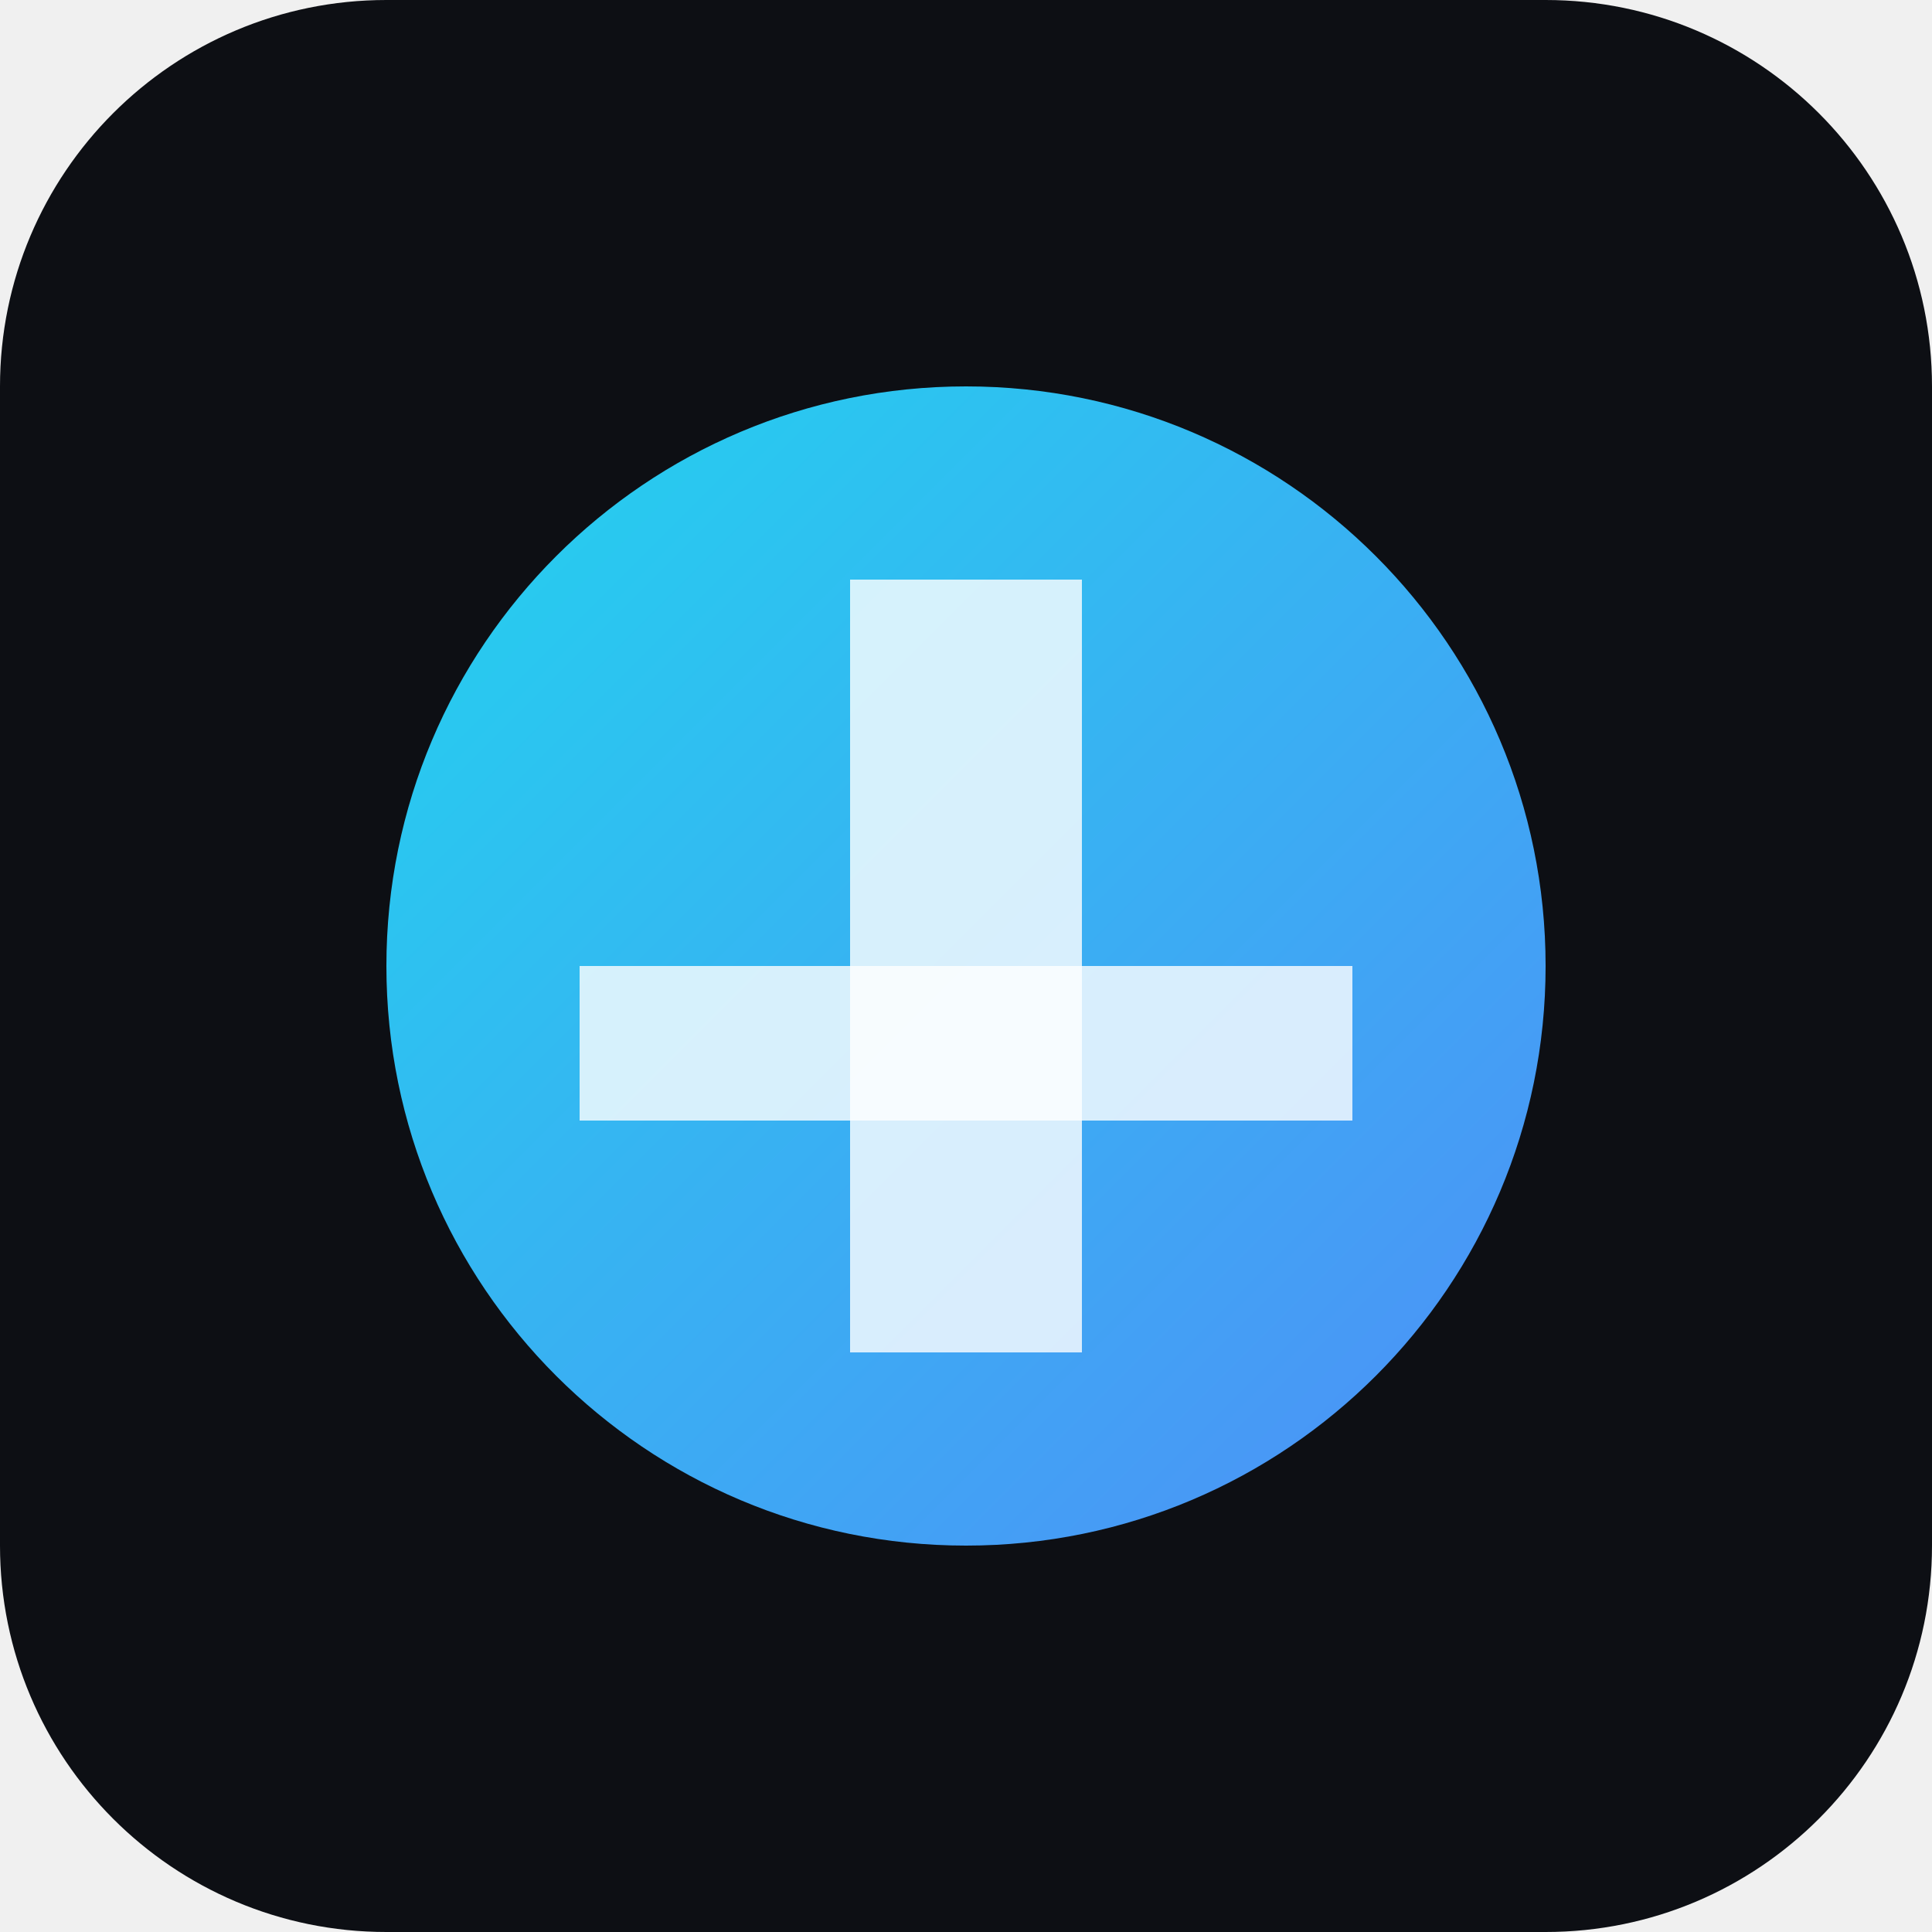
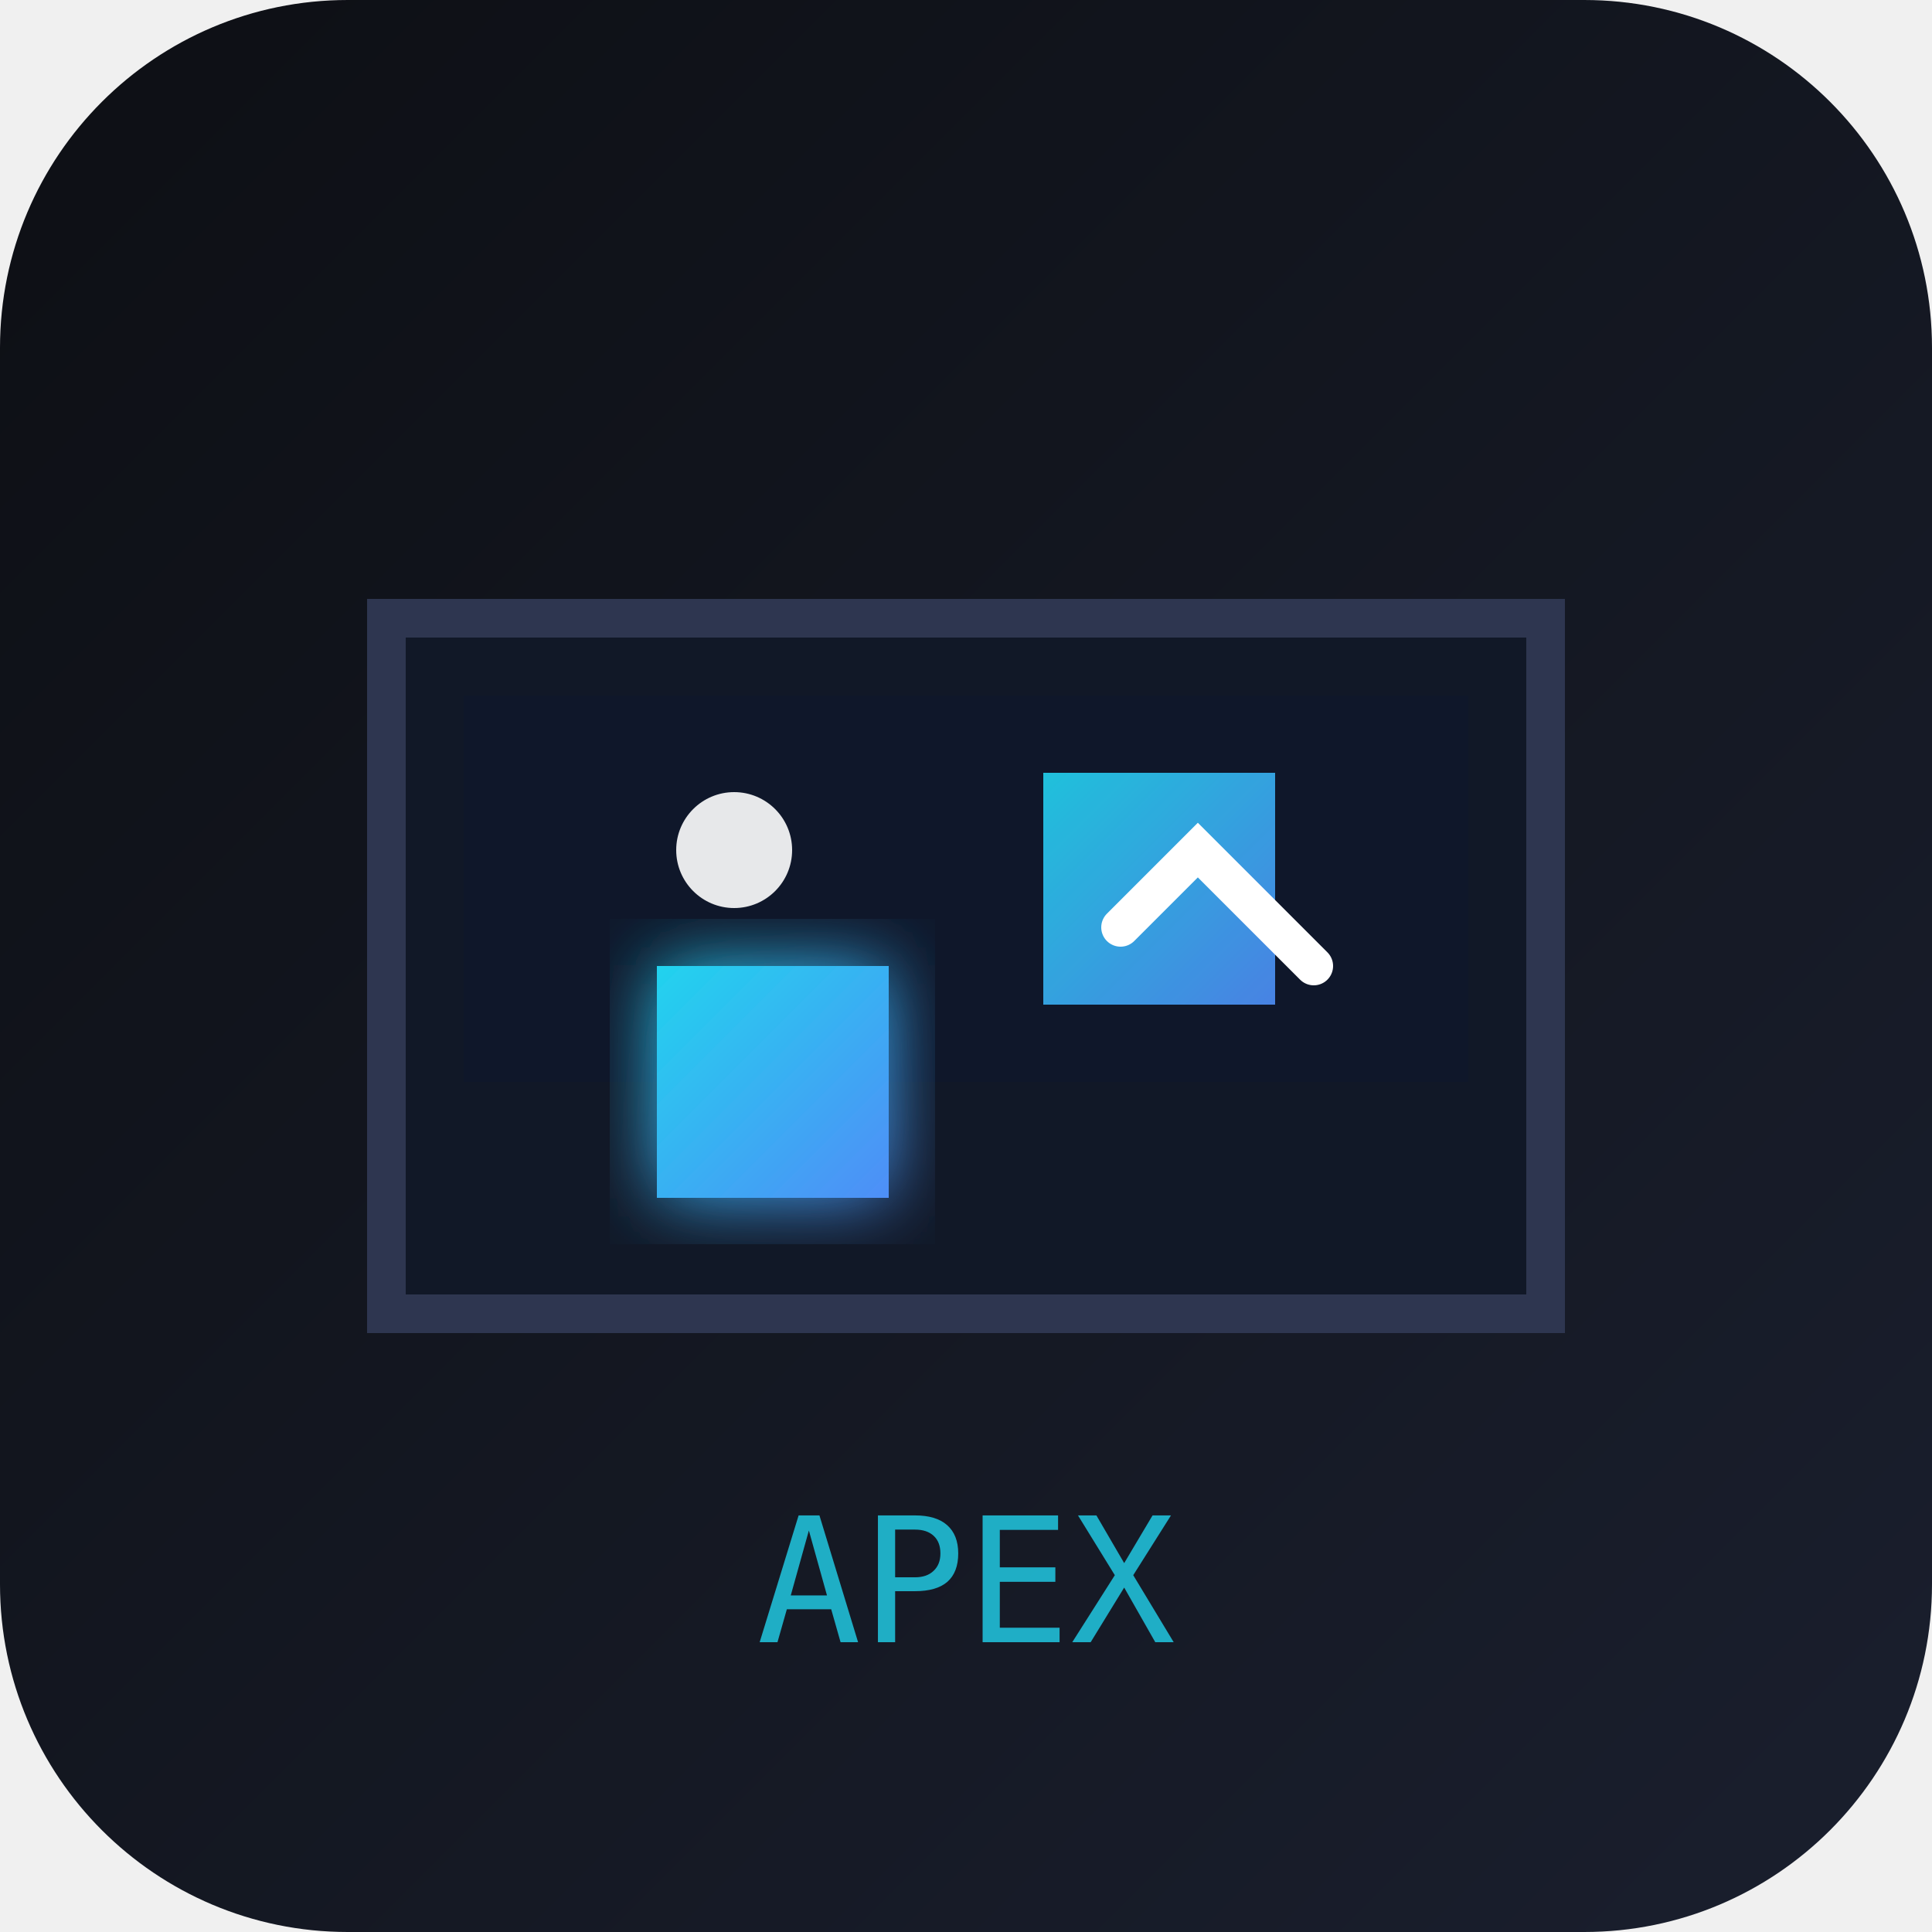
<svg xmlns="http://www.w3.org/2000/svg" viewBox="0 0 100 100">
  <defs>
-     <linearGradient id="g" x1="0" y1="0" x2="1" y2="1">
+     <linearGradient id="bg" x1="0" y1="0" x2="1" y2="1">
+       <stop offset="0%" stop-color="#0d0f14" />
+       <stop offset="100%" stop-color="#1a1f2e" />
+     </linearGradient>
+     <linearGradient id="accent" x1="0" y1="0" x2="1" y2="1">
      <stop offset="0%" stop-color="#22d3ee" />
      <stop offset="100%" stop-color="#4f8ef7" />
    </linearGradient>
+     <filter id="glow" x="-20%" y="-20%" width="140%" height="140%">
+       <feGaussianBlur stdDeviation="2" result="coloredBlur" />
+       <feMerge>
+         <feMergeNode in="coloredBlur" />
+         <feMergeNode in="SourceGraphic" />
+       </feMerge>
+     </filter>
  </defs>
-   <rect width="100" height="100" rx="20" fill="#0d0f14" />
-   <circle cx="50" cy="50" r="30" fill="url(#g)" />
-   <path d="M44 30 L44 70 L56 70 L56 30 Z" fill="#fff" opacity="0.8" />
-   <path d="M30 50 L70 50 L70 58 L30 58 Z" fill="#fff" opacity="0.8" />
+   <rect x="0" y="0" width="100" height="100" rx="18" fill="url(#bg)" />
+   <path d="M20 32L80 32L80 68L20 68Z" fill="#111827" stroke="#2e3650" stroke-width="2" />
+   <path d="M24 36L76 36L76 56L24 56Z" fill="#0f172a" />
+   <path d="M34 50L46 50L46 62L34 62Z" fill="url(#accent)" filter="url(#glow)" />
+   <path d="M54 40L66 40L66 52L54 52Z" fill="url(#accent)" opacity="0.9" />
+   <circle cx="38" cy="44" r="3" fill="#fff" opacity="0.9" />
+   <path d="M58 48L62 44L68 50" fill="none" stroke="#fff" stroke-width="2" stroke-linecap="round" />
+   <text x="50" y="85" text-anchor="middle" font-family="JetBrains Mono, monospace" font-size="9" fill="#22d3ee" opacity="0.8">APEX</text>
</svg>
